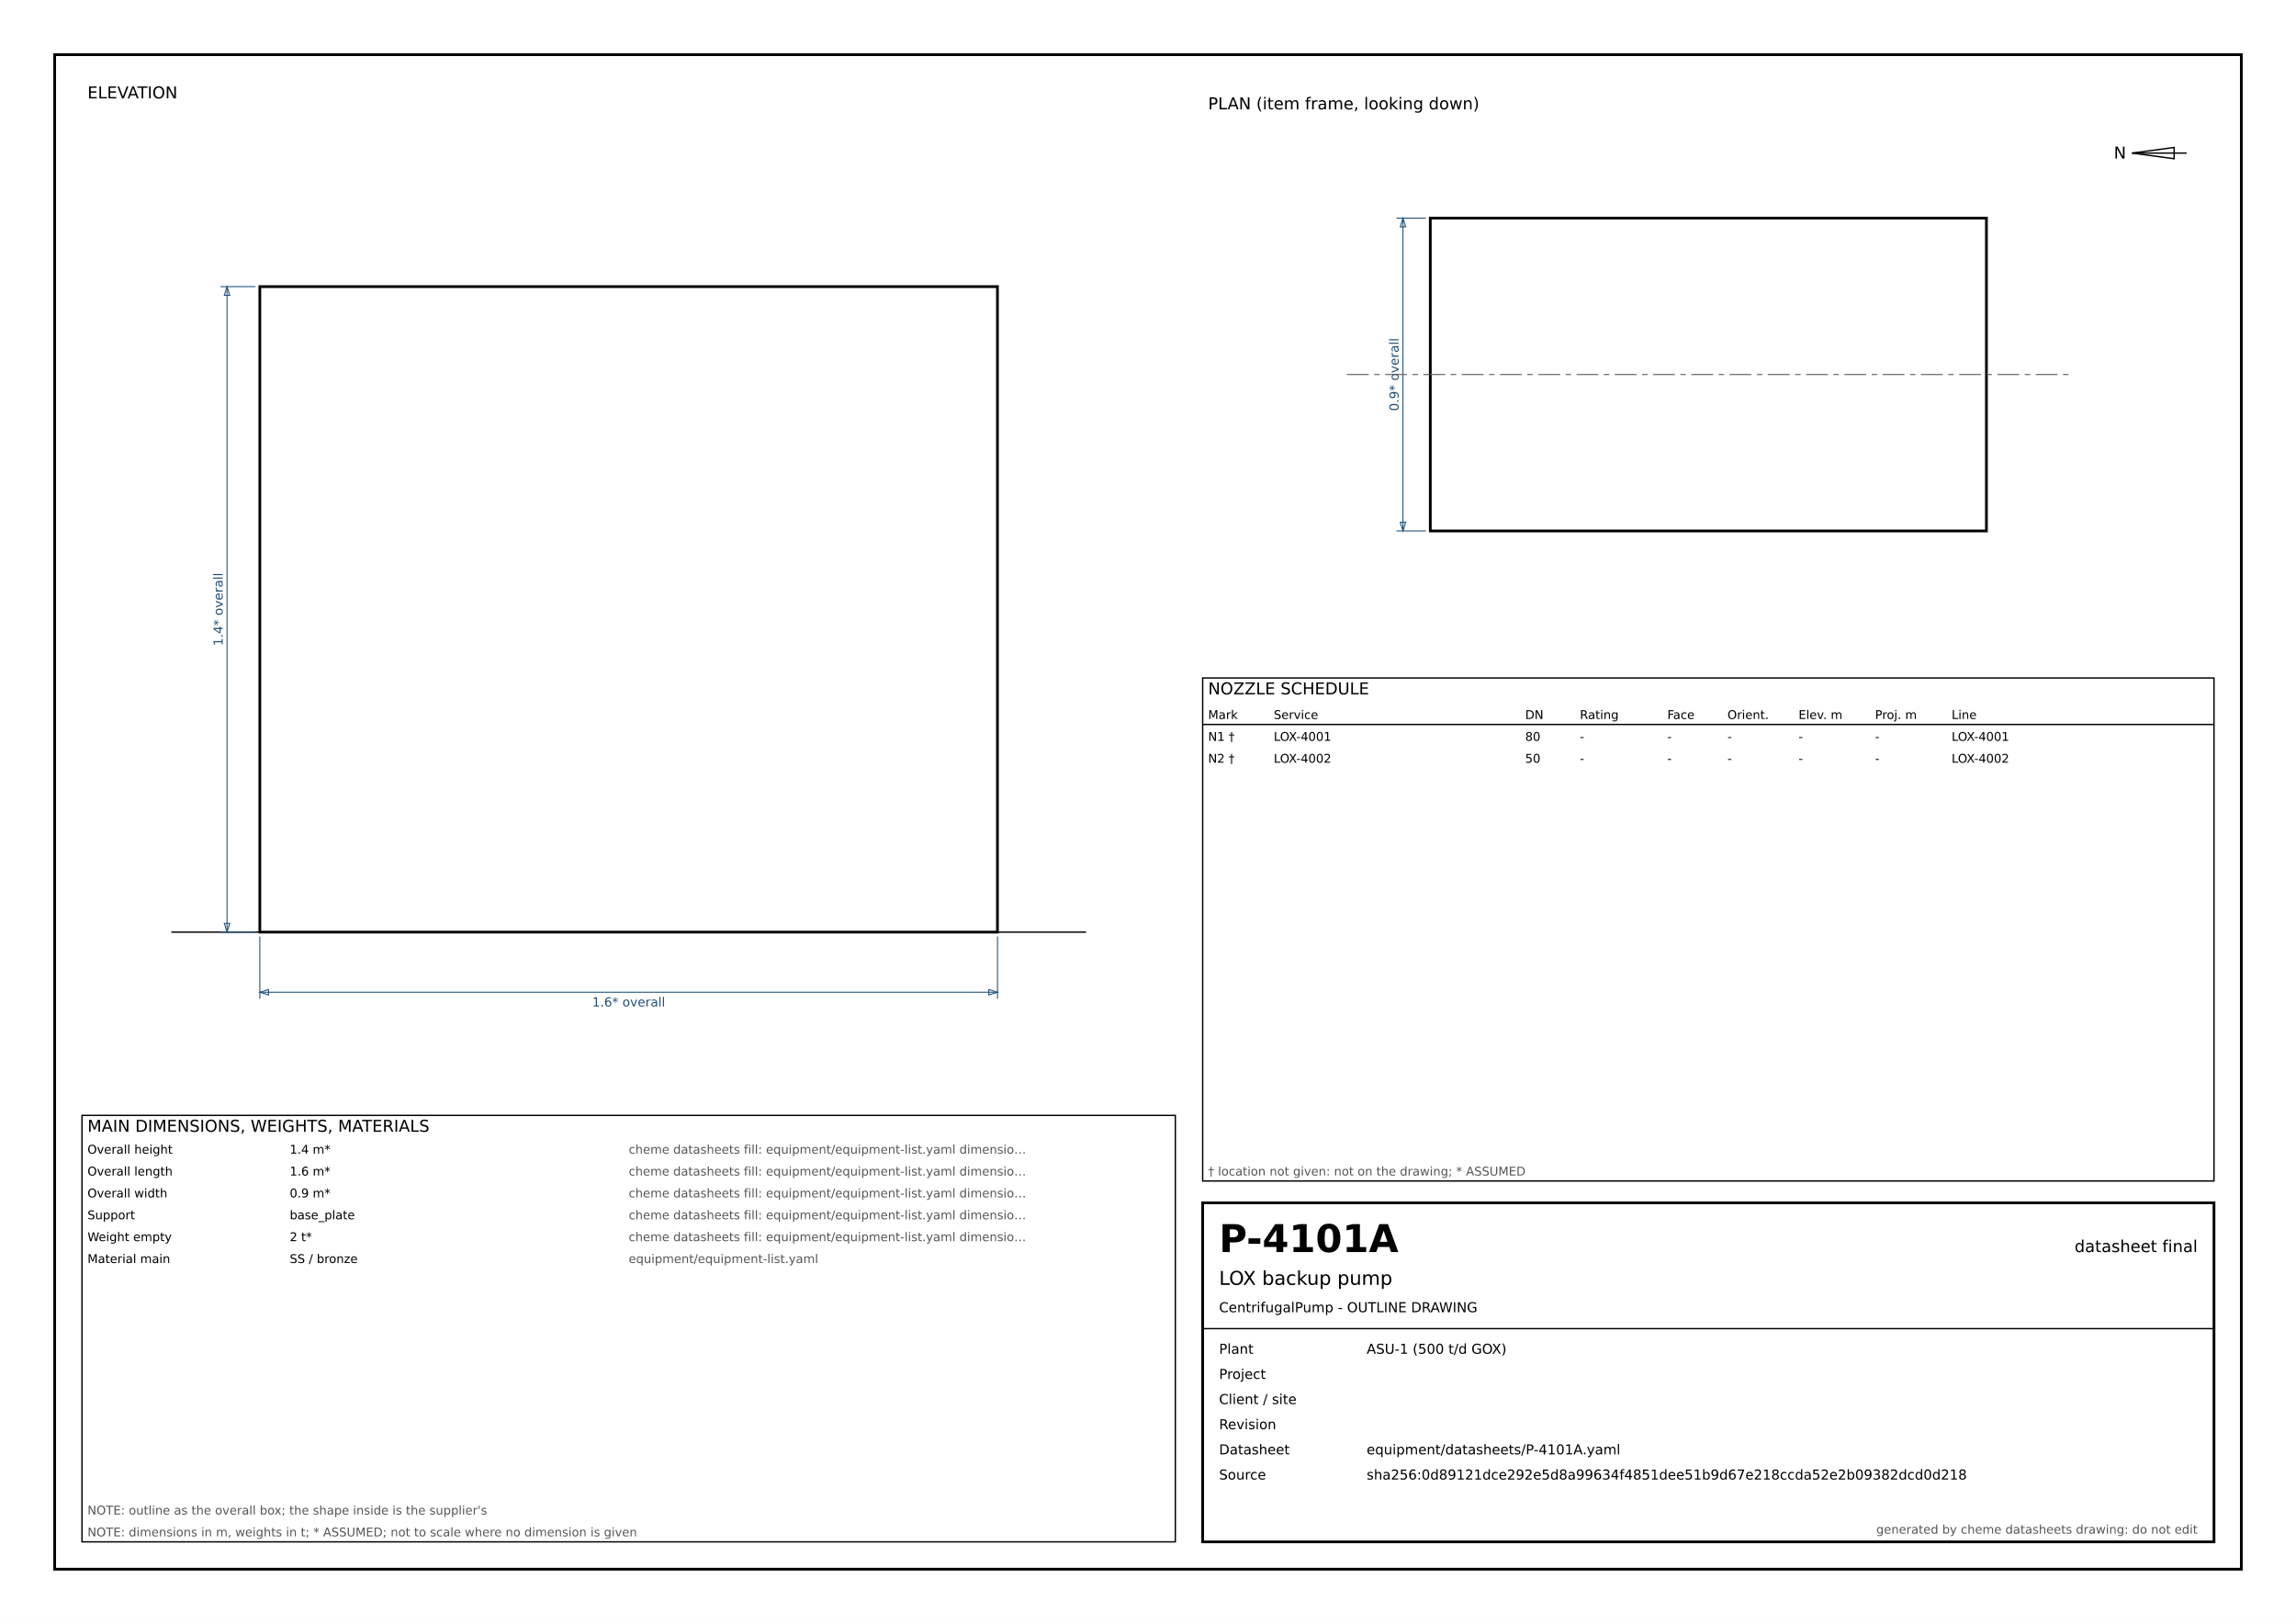
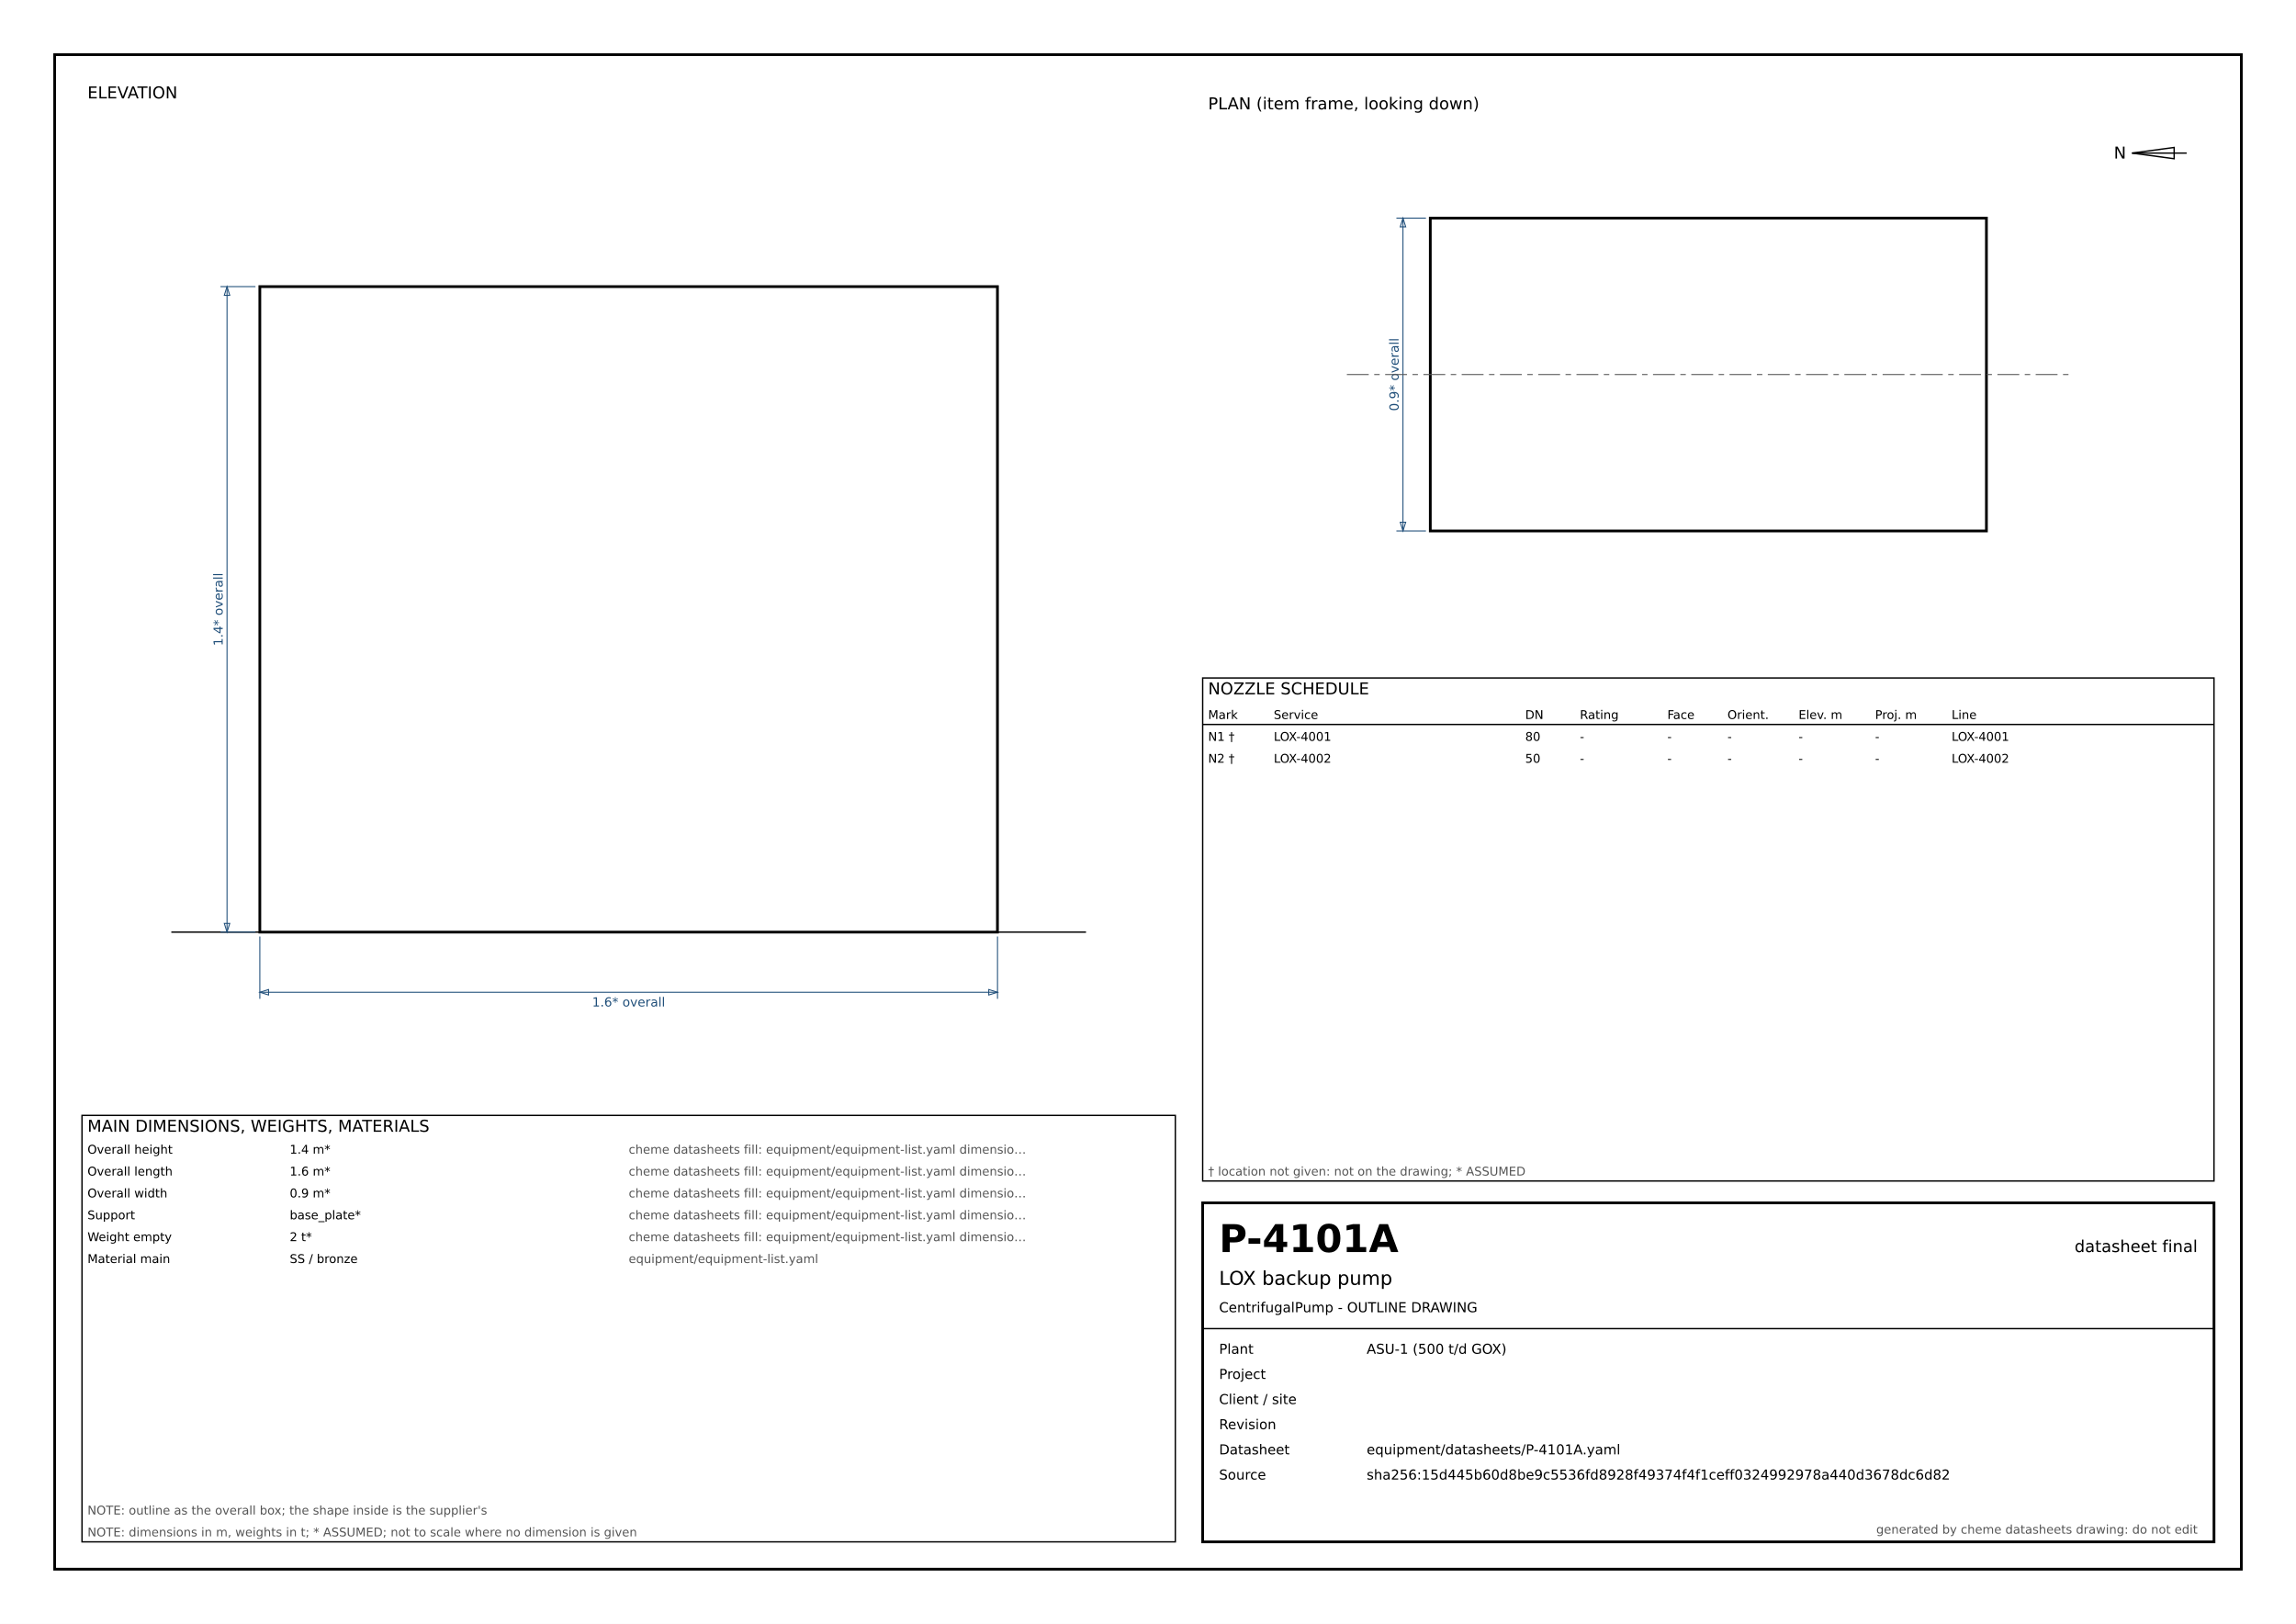
<svg xmlns="http://www.w3.org/2000/svg" width="420mm" height="297mm" viewBox="0 0 420 297">
  <style>
.frame{fill:none;stroke:#000;stroke-width:0.5}
.thin{fill:none;stroke:#000;stroke-width:0.25}
.outline{fill:#fff;stroke:#000;stroke-width:0.5}
.hidden{fill:none;stroke:#000;stroke-width:0.25;stroke-dasharray:1.5 1}
.centre{fill:none;stroke:#555;stroke-width:0.18;stroke-dasharray:4 1 1 1}
.tl{fill:none;stroke:#555;stroke-width:0.18;stroke-dasharray:2 1}
.dim{fill:none;stroke:#1f4e79;stroke-width:0.18}
.nozzle{fill:#fff;stroke:#b71c1c;stroke-width:0.35}
.section{fill:none;stroke:#2e7d32;stroke-width:0.25;stroke-dasharray:2 1}
text{font-family:'DejaVu Sans',Arial,Helvetica,sans-serif;fill:#000}
.t2{font-size:2.2px}.t25{font-size:2.5px}.t3{font-size:3px}.t35{font-size:3.5px}
.t5{font-size:5px;font-weight:bold}.t7{font-size:7px;font-weight:bold}
.dimt{font-size:2.3px;fill:#1f4e79}.nt{font-size:2.3px;fill:#b71c1c}
.note{font-size:2.2px;fill:#555}
.draft{font-size:40px;font-weight:bold;fill:#c62828;fill-opacity:0.12}
</style>
  <rect x="0" y="0" width="420" height="297" fill="#fff" />
  <rect x="10" y="10" width="400" height="277" class="frame" />
  <text x="16" y="18" class="t3" text-anchor="start">ELEVATION</text>
  <rect x="47.53" y="52.42" width="134.93" height="118.06" class="outline" />
  <line x1="31.34" y1="170.48" x2="198.66" y2="170.48" class="thin" />
  <line x1="47.53" y1="171.28" x2="47.53" y2="182.68" class="dim" />
  <line x1="182.47" y1="171.28" x2="182.47" y2="182.68" class="dim" />
  <line x1="47.53" y1="181.48" x2="182.47" y2="181.48" class="dim" />
  <path d="M47.53,181.48 l1.6,0.5 l0,-1 z" class="dim" />
  <path d="M182.47,181.48 l-1.6,0.5 l0,-1 z" class="dim" />
  <text x="115" y="184.08" class="dimt" text-anchor="middle">1.6* overall</text>
  <line x1="46.73" y1="170.48" x2="40.33" y2="170.48" class="dim" />
  <line x1="46.73" y1="52.42" x2="40.33" y2="52.42" class="dim" />
  <line x1="41.53" y1="170.48" x2="41.53" y2="52.42" class="dim" />
  <path d="M41.53,170.48 l0.5,-1.6 l-1,0 z" class="dim" />
  <path d="M41.53,52.42 l0.5,1.6 l-1,0 z" class="dim" />
  <text x="40.73" y="111.45" class="dimt" text-anchor="middle" transform="rotate(-90 40.73 111.45)">1.4* overall</text>
  <rect x="261.64" y="39.89" width="101.73" height="57.22" class="outline" />
  <line x1="260.84" y1="97.11" x2="255.44" y2="97.11" class="dim" />
  <line x1="260.84" y1="39.89" x2="255.44" y2="39.89" class="dim" />
  <line x1="256.64" y1="97.11" x2="256.64" y2="39.89" class="dim" />
  <path d="M256.64,97.11 l0.5,-1.6 l-1,0 z" class="dim" />
  <path d="M256.64,39.89 l0.5,1.6 l-1,0 z" class="dim" />
  <text x="255.84" y="68.5" class="dimt" text-anchor="middle" transform="rotate(-90 255.84 68.5)">0.9* overall</text>
  <line x1="246.38" y1="68.5" x2="378.62" y2="68.5" class="centre" />
  <line x1="400" y1="28" x2="390" y2="28" class="thin" />
  <path d="M390,28 L397.71,29.03 L397.71,26.97 z" class="thin" />
  <text x="387.8" y="29" class="t3" text-anchor="middle">N</text>
  <text x="221" y="20" class="t3" text-anchor="start">PLAN (item frame, looking down)</text>
  <text x="221" y="127" class="t3" text-anchor="start">NOZZLE SCHEDULE</text>
  <text x="221" y="131.5" class="t2" text-anchor="start">Mark</text>
  <text x="233" y="131.5" class="t2" text-anchor="start">Service</text>
  <text x="279" y="131.5" class="t2" text-anchor="start">DN</text>
  <text x="289" y="131.5" class="t2" text-anchor="start">Rating</text>
  <text x="305" y="131.5" class="t2" text-anchor="start">Face</text>
  <text x="316" y="131.5" class="t2" text-anchor="start">Orient.</text>
  <text x="329" y="131.5" class="t2" text-anchor="start">Elev. m</text>
  <text x="343" y="131.5" class="t2" text-anchor="start">Proj. m</text>
  <text x="357" y="131.5" class="t2" text-anchor="start">Line</text>
  <line x1="220" y1="132.5" x2="405" y2="132.5" class="thin" />
  <text x="221" y="135.5" class="t2" text-anchor="start">N1 †</text>
  <text x="233" y="135.5" class="t2" text-anchor="start">LOX-4001</text>
  <text x="279" y="135.5" class="t2" text-anchor="start">80</text>
  <text x="289" y="135.5" class="t2" text-anchor="start">-</text>
  <text x="305" y="135.5" class="t2" text-anchor="start">-</text>
  <text x="316" y="135.5" class="t2" text-anchor="start">-</text>
  <text x="329" y="135.5" class="t2" text-anchor="start">-</text>
  <text x="343" y="135.5" class="t2" text-anchor="start">-</text>
  <text x="357" y="135.5" class="t2" text-anchor="start">LOX-4001</text>
  <text x="221" y="139.5" class="t2" text-anchor="start">N2 †</text>
  <text x="233" y="139.5" class="t2" text-anchor="start">LOX-4002</text>
  <text x="279" y="139.5" class="t2" text-anchor="start">50</text>
  <text x="289" y="139.5" class="t2" text-anchor="start">-</text>
  <text x="305" y="139.5" class="t2" text-anchor="start">-</text>
  <text x="316" y="139.5" class="t2" text-anchor="start">-</text>
  <text x="329" y="139.5" class="t2" text-anchor="start">-</text>
  <text x="343" y="139.5" class="t2" text-anchor="start">-</text>
  <text x="357" y="139.5" class="t2" text-anchor="start">LOX-4002</text>
  <text x="221" y="215" class="note" text-anchor="start">† location not given: not on the drawing; * ASSUMED</text>
  <rect x="220" y="124" width="185" height="92" class="thin" />
  <text x="16" y="207" class="t3" text-anchor="start">MAIN DIMENSIONS, WEIGHTS, MATERIALS</text>
  <text x="16" y="211" class="t2" text-anchor="start">Overall height</text>
  <text x="53" y="211" class="t2" text-anchor="start">1.4 m*</text>
  <text x="115" y="211" class="note" text-anchor="start">cheme datasheets fill: equipment/equipment-list.yaml dimensio…</text>
  <text x="16" y="215" class="t2" text-anchor="start">Overall length</text>
  <text x="53" y="215" class="t2" text-anchor="start">1.6 m*</text>
  <text x="115" y="215" class="note" text-anchor="start">cheme datasheets fill: equipment/equipment-list.yaml dimensio…</text>
  <text x="16" y="219" class="t2" text-anchor="start">Overall width</text>
  <text x="53" y="219" class="t2" text-anchor="start">0.9 m*</text>
  <text x="115" y="219" class="note" text-anchor="start">cheme datasheets fill: equipment/equipment-list.yaml dimensio…</text>
  <text x="16" y="223" class="t2" text-anchor="start">Support</text>
-   <text x="53" y="223" class="t2" text-anchor="start">base_plate</text>
+   <text x="53" y="223" class="t2" text-anchor="start">base_plate*</text>
  <text x="115" y="223" class="note" text-anchor="start">cheme datasheets fill: equipment/equipment-list.yaml dimensio…</text>
  <text x="16" y="227" class="t2" text-anchor="start">Weight empty</text>
  <text x="53" y="227" class="t2" text-anchor="start">2 t*</text>
  <text x="115" y="227" class="note" text-anchor="start">cheme datasheets fill: equipment/equipment-list.yaml dimensio…</text>
  <text x="16" y="231" class="t2" text-anchor="start">Material main</text>
  <text x="53" y="231" class="t2" text-anchor="start">SS / bronze</text>
  <text x="115" y="231" class="note" text-anchor="start">equipment/equipment-list.yaml</text>
  <text x="16" y="277" class="note" text-anchor="start">NOTE: outline as the overall box; the shape inside is the supplier's</text>
  <text x="16" y="281" class="note" text-anchor="start">NOTE: dimensions in m, weights in t; * ASSUMED; not to scale where no dimension is given</text>
  <rect x="15" y="204" width="200" height="78" class="thin" />
  <rect x="220" y="220" width="185" height="62" class="frame" />
  <text x="223" y="229" class="t7" text-anchor="start">P-4101A</text>
  <text x="223" y="235" class="t35" text-anchor="start">LOX backup pump</text>
  <text x="223" y="240" class="t25" text-anchor="start">CentrifugalPump - OUTLINE DRAWING</text>
  <line x1="220" y1="243" x2="405" y2="243" class="thin" />
  <text x="223" y="247.6" class="t25" text-anchor="start">Plant</text>
  <text x="250" y="247.6" class="t25" text-anchor="start">ASU-1 (500 t/d GOX)</text>
  <text x="223" y="252.2" class="t25" text-anchor="start">Project</text>
  <text x="250" y="252.2" class="t25" text-anchor="start" />
  <text x="223" y="256.8" class="t25" text-anchor="start">Client / site</text>
  <text x="250" y="256.8" class="t25" text-anchor="start" />
  <text x="223" y="261.4" class="t25" text-anchor="start">Revision</text>
  <text x="250" y="261.4" class="t25" text-anchor="start" />
  <text x="223" y="266" class="t25" text-anchor="start">Datasheet</text>
  <text x="250" y="266" class="t25" text-anchor="start">equipment/datasheets/P-4101A.yaml</text>
  <text x="223" y="270.6" class="t25" text-anchor="start">Source</text>
-   <text x="250" y="270.6" class="t25" text-anchor="start">sha256:0d89121dce292e5d8a99634f4851dee51b9d67e218ccda52e2b09382dcd0d218</text>
+   <text x="250" y="270.6" class="t25" text-anchor="start">sha256:15d445b60d8be9c5536fd8928f49374f4f1ceff0324992978a440d3678dc6d82</text>
  <text x="402" y="229" class="t3" text-anchor="end">datasheet final</text>
  <text x="402" y="280.5" class="note" text-anchor="end">generated by cheme datasheets drawing: do not edit</text>
</svg>
